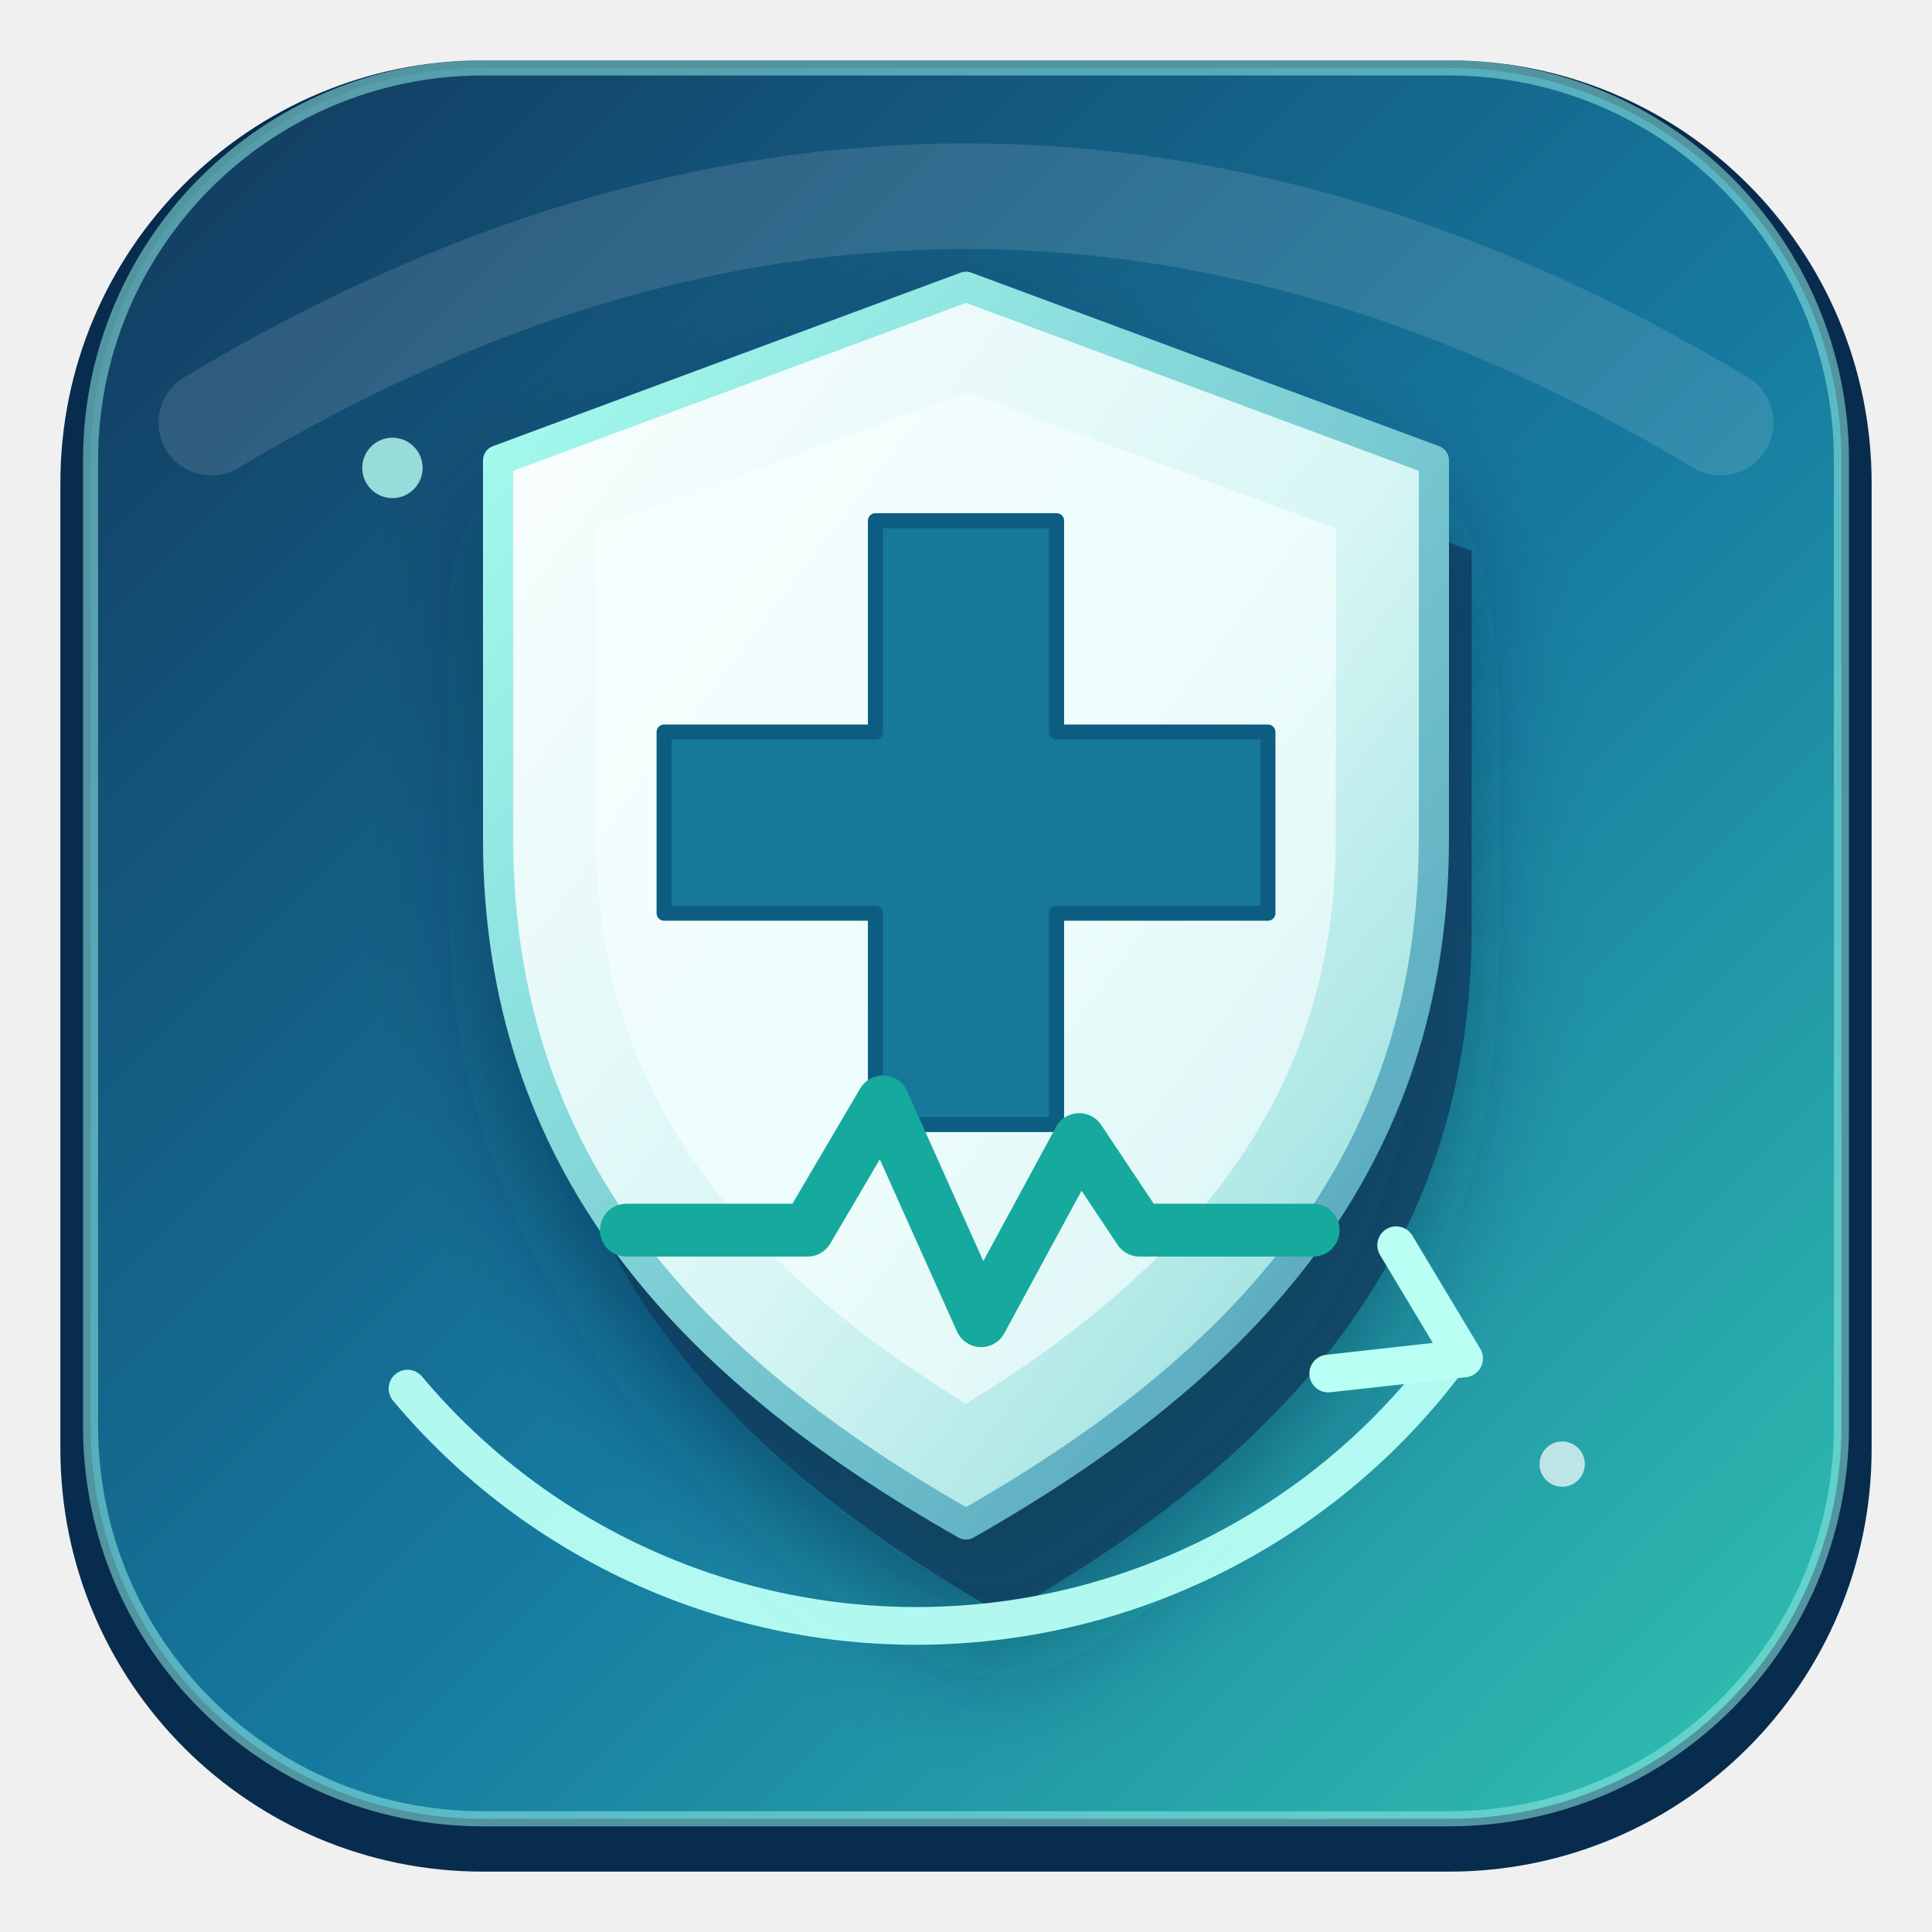
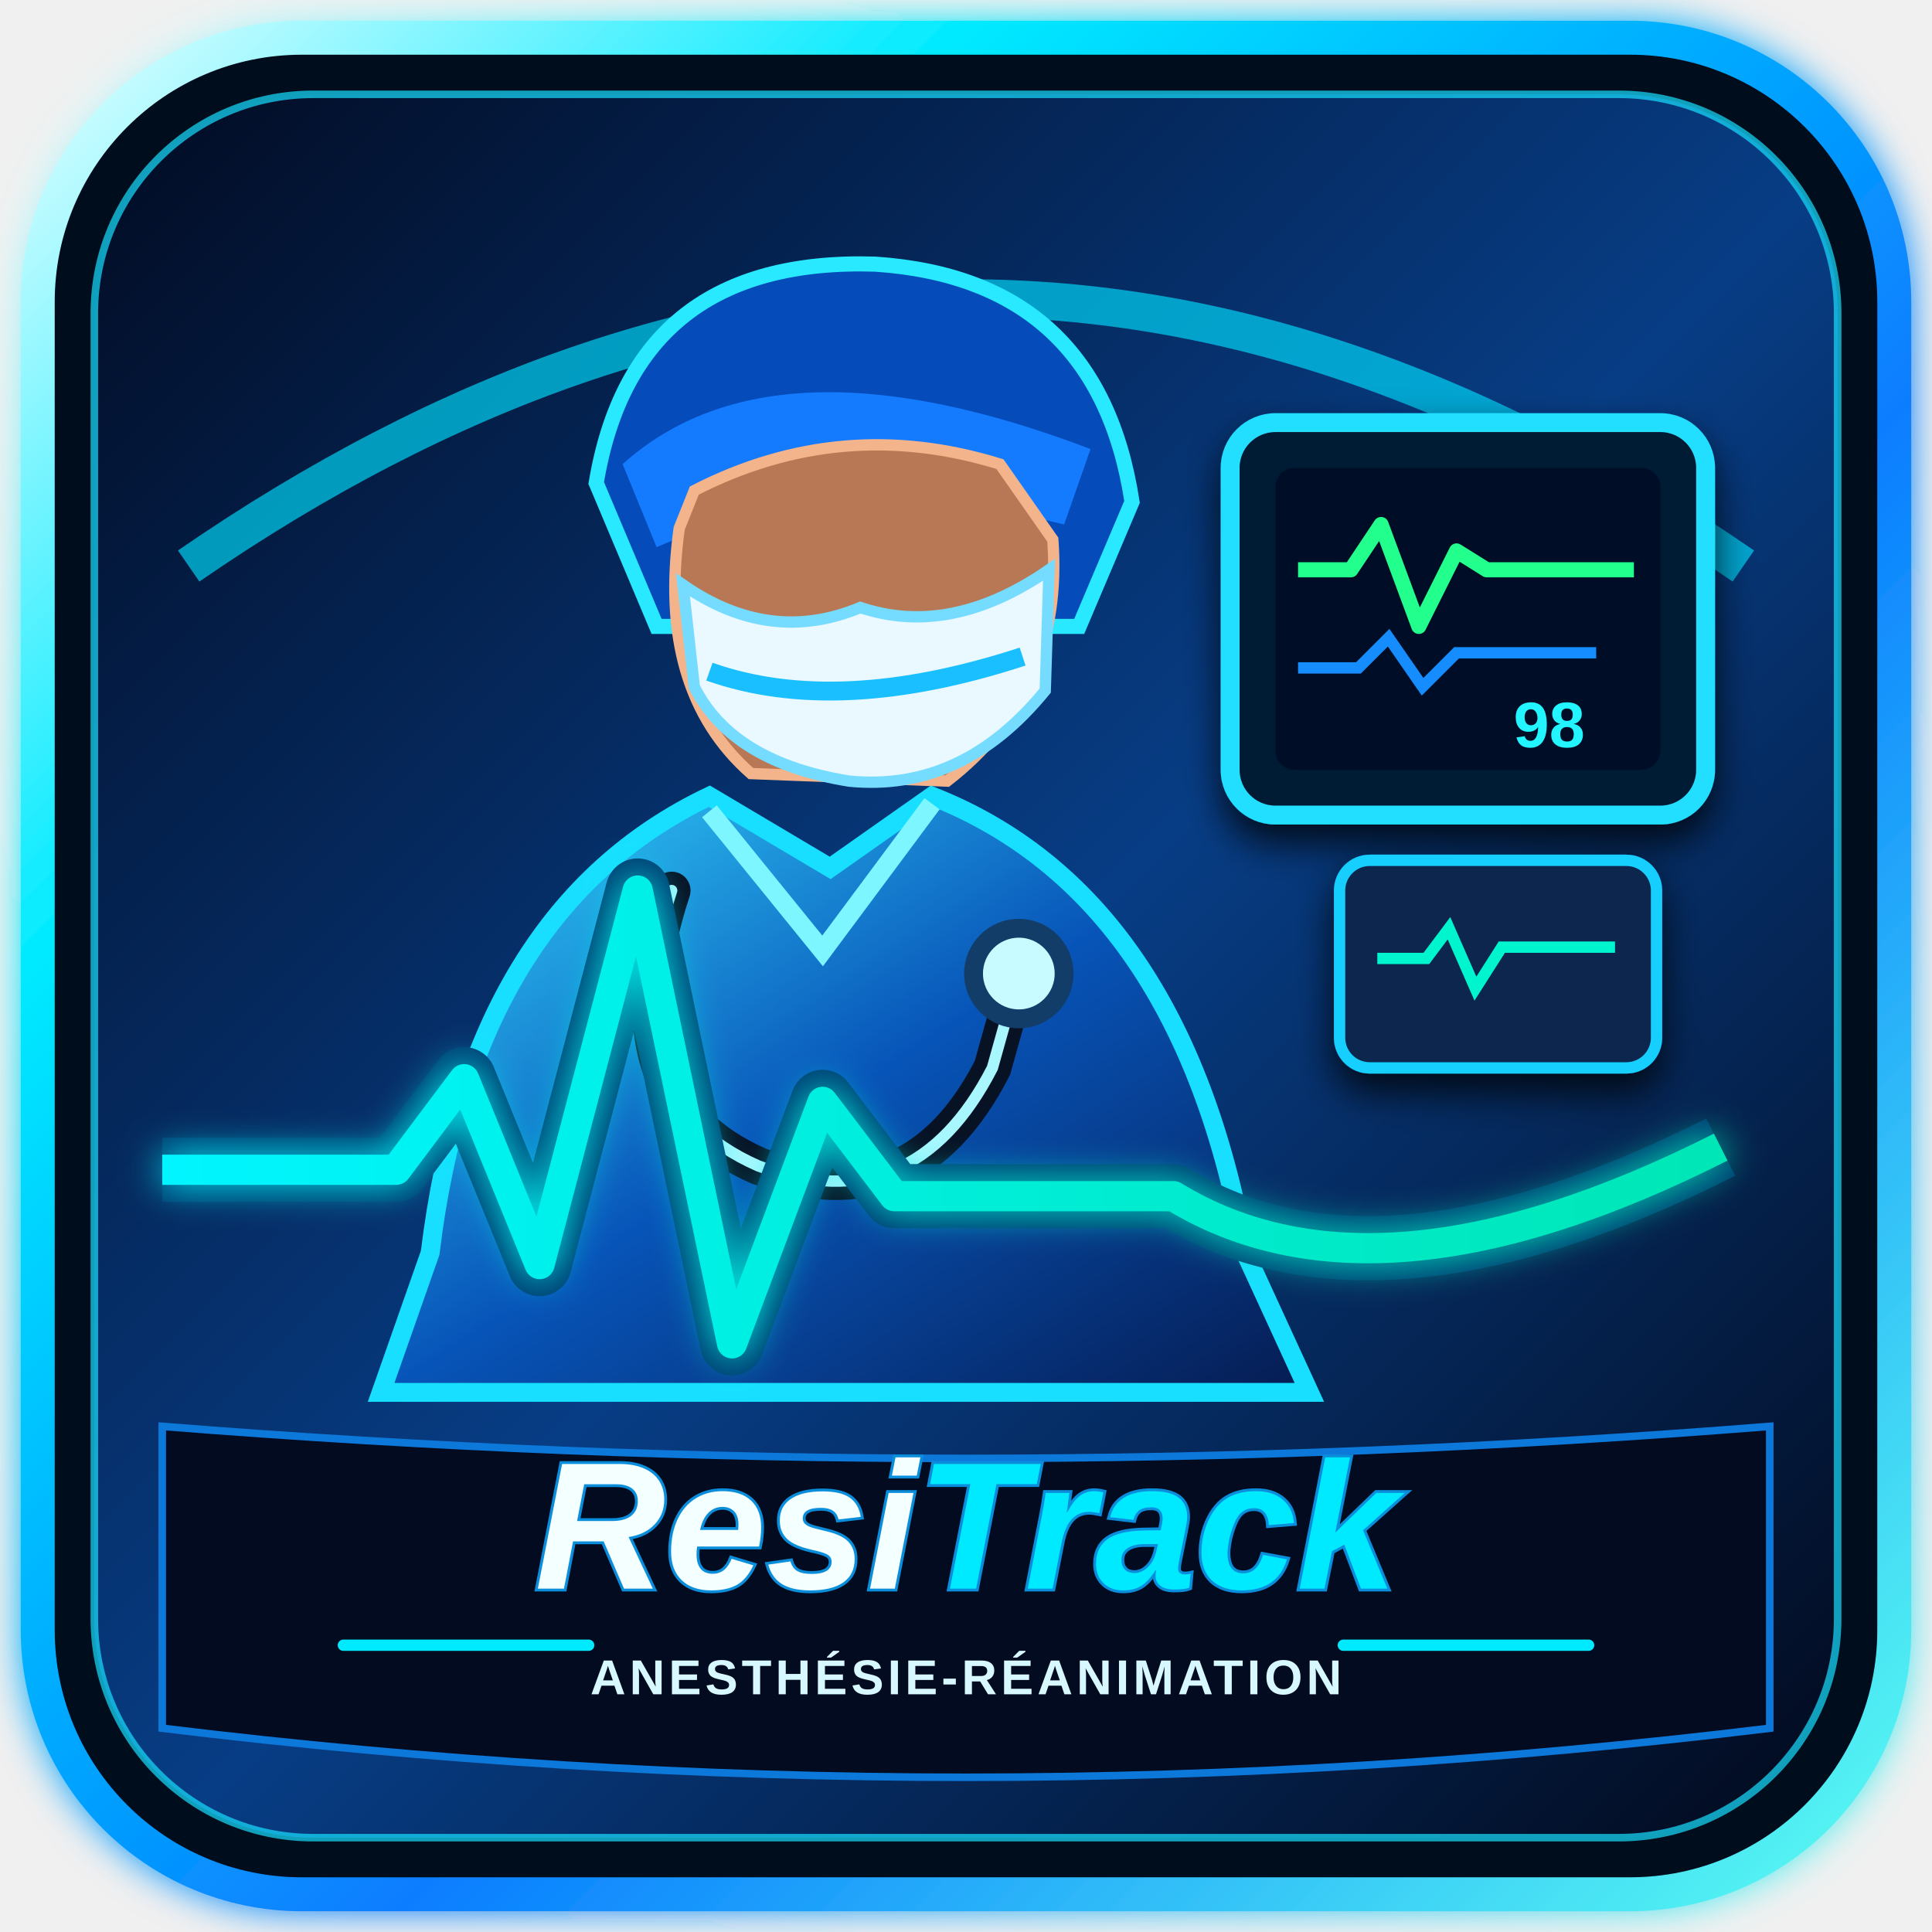
- <svg xmlns="http://www.w3.org/2000/svg" viewBox="0 0 256 256" role="img" aria-labelledby="title desc">
+ <svg xmlns="http://www.w3.org/2000/svg" viewBox="0 0 512 512" role="img" aria-labelledby="title desc">
  <defs>
    <linearGradient id="bg" x1="0" y1="0" x2="1" y2="1">
-       <stop offset="0" stop-color="#12385d" />
-       <stop offset=".55" stop-color="#167aa0" />
-       <stop offset="1" stop-color="#32c3b1" />
+       <stop stop-color="#020b22" />
+       <stop offset=".52" stop-color="#073d85" />
+       <stop offset="1" stop-color="#02091b" />
    </linearGradient>
-     <linearGradient id="shield" x1="0" y1="0" x2="1" y2="1">
-       <stop offset="0" stop-color="#ffffff" />
-       <stop offset=".55" stop-color="#d7f6f5" />
-       <stop offset="1" stop-color="#86d9d6" />
+     <linearGradient id="rim" x1="0" y1="0" x2="1" y2="1">
+       <stop stop-color="#e9ffff" />
+       <stop offset=".25" stop-color="#00eaff" />
+       <stop offset=".6" stop-color="#087dff" />
+       <stop offset="1" stop-color="#5bfff1" />
    </linearGradient>
-     <linearGradient id="edge" x1="0" y1="0" x2="1" y2="1">
-       <stop offset="0" stop-color="#a9fff0" />
-       <stop offset="1" stop-color="#4e9bb7" />
+     <linearGradient id="scrubs" x1="0" y1="0" x2="1" y2="1">
+       <stop stop-color="#35d9ff" />
+       <stop offset=".5" stop-color="#0754b8" />
+       <stop offset="1" stop-color="#061c52" />
    </linearGradient>
-     <filter id="shadow" x="-30%" y="-30%" width="160%" height="170%">
-       <feDropShadow dx="0" dy="9" stdDeviation="7" flood-color="#052844" flood-opacity=".45" />
+     <linearGradient id="teal" x1="0" y1="0" x2="1" y2="0">
+       <stop stop-color="#00f5ff" />
+       <stop offset="1" stop-color="#00e6b5" />
+     </linearGradient>
+     <filter id="glow" x="-40%" y="-40%" width="180%" height="180%">
+       <feGaussianBlur stdDeviation="5" result="b" />
+       <feMerge>
+         <feMergeNode in="b" />
+         <feMergeNode in="SourceGraphic" />
+       </feMerge>
+     </filter>
+     <filter id="shadow" x="-30%" y="-30%" width="160%" height="160%">
+       <feDropShadow dx="0" dy="5" stdDeviation="5" flood-color="#000" flood-opacity=".8" />
    </filter>
  </defs>
-   <rect x="8" y="8" width="240" height="240" rx="56" fill="#082c4d" />
-   <rect x="12" y="9" width="232" height="232" rx="52" fill="url(#bg)" stroke="#8fe9e1" stroke-opacity=".55" stroke-width="2" />
-   <path d="M28 56Q128 -4 228 56" fill="none" stroke="#ffffff" stroke-opacity=".12" stroke-width="14" stroke-linecap="round" />
+   <rect x="10" y="10" width="492" height="492" rx="70" fill="#01091a" stroke="url(#rim)" stroke-width="9" filter="url(#glow)" />
+   <rect x="25" y="25" width="462" height="462" rx="58" fill="url(#bg)" stroke="#17dfff" stroke-opacity=".7" stroke-width="2" />
+   <path d="M50 150Q256 8 462 150" fill="none" stroke="#00dfff" stroke-width="10" opacity=".65" />
  <g filter="url(#shadow)">
-     <path d="M128 43 190 66V116c0 43-25 70-62 91-37-21-62-48-62-91V66Z" fill="#0a3154" opacity=".65" transform="translate(5 7)" />
-     <path d="M128 38 190 61V111c0 43-25 70-62 91-37-21-62-48-62-91V61Z" fill="url(#shield)" stroke="url(#edge)" stroke-width="4" stroke-linejoin="round" />
-     <path d="M128 52 177 70v41c0 33-18 56-49 75-31-19-49-42-49-75V70Z" fill="#f7ffff" opacity=".65" />
-     <path d="M116 69h24v28h28v24h-28v28h-24v-28H88V97h28Z" fill="#14799a" stroke="#0d5d82" stroke-width="2" stroke-linejoin="round" />
-     <path d="M83 163h24l10-17 13 29 13-24 8 12h23" fill="none" stroke="#19a99e" stroke-width="7" stroke-linecap="round" stroke-linejoin="round" />
+     <rect x="326" y="112" width="126" height="104" rx="12" fill="#061a35" stroke="#24dfff" stroke-width="5" />
+     <rect x="338" y="124" width="102" height="80" rx="5" fill="#021027" />
+     <path d="M344 151h14l8-12 10 27 10-20 8 5h39" fill="none" stroke="#22ff8d" stroke-width="4" stroke-linejoin="round" />
+     <path d="M344 177h16l8-8 9 13 9-9h37" fill="none" stroke="#168dff" stroke-width="3" />
+     <text x="420" y="198" font-family="Arial,sans-serif" font-size="17" font-weight="bold" fill="#22f5ff" text-anchor="end">98</text>
+     <rect x="355" y="228" width="84" height="55" rx="8" fill="#09284d" stroke="#17cfff" stroke-width="3" />
+     <path d="M365 254h13l6-8 7 16 7-11h30" fill="none" stroke="#00f5cf" stroke-width="3" />
  </g>
-   <path d="M54 184a88 88 0 0 0 138-4" fill="none" stroke="#b9fff4" stroke-width="5" stroke-linecap="round" opacity=".95" />
-   <path d="m185 165 9 15-18 2" fill="none" stroke="#b9fff4" stroke-width="5" stroke-linecap="round" stroke-linejoin="round" />
-   <circle cx="52" cy="62" r="4" fill="#b9fff4" opacity=".8" />
-   <circle cx="207" cy="194" r="3" fill="#fff" opacity=".7" />
+   <path d="M158 128Q168 68 232 70Q291 74 300 133L286 166H174Z" fill="#064bba" stroke="#28e9ff" stroke-width="4" />
+   <path d="M165 123Q205 87 289 119L282 139Q222 124 174 145Z" fill="#147bff" />
+   <path d="M180 140Q174 183 199 205L251 207Q282 183 279 143L265 123Q223 110 184 130Z" fill="#b97855" stroke="#f4b48b" stroke-width="3" />
+   <path d="M181 155Q204 171 228 161Q252 169 278 151L277 183Q255 210 225 207Q194 202 184 182Z" fill="#eaf8ff" stroke="#76dcff" stroke-width="3" />
+   <path d="M188 178Q222 190 271 174" fill="none" stroke="#19bfff" stroke-width="5" />
+   <path d="M114 332Q125 241 188 211L220 230L247 211Q313 237 330 332L347 369H101Z" fill="url(#scrubs)" stroke="#18dfff" stroke-width="5" />
+   <path d="M188 215L218 252L247 213" fill="none" stroke="#7df6ff" stroke-width="5" />
+   <path d="M178 236Q160 291 201 309Q242 324 263 283L270 258" fill="none" stroke="#071225" stroke-width="10" stroke-linecap="round" />
+   <path d="M178 236Q160 291 201 309Q242 324 263 283L270 258" fill="none" stroke="#a8f7ff" stroke-width="3" stroke-linecap="round" />
+   <circle cx="270" cy="258" r="12" fill="#c8fbff" stroke="#123d69" stroke-width="5" />
+   <path d="M43 310H105L123 286L143 335L169 236L194 356L218 292L237 317H311Q365 350 456 304" fill="none" stroke="#003d72" stroke-width="17" stroke-linejoin="round" />
+   <path d="M43 310H105L123 286L143 335L169 236L194 356L218 292L237 317H311Q365 350 456 304" fill="none" stroke="url(#teal)" stroke-width="8" stroke-linejoin="round" filter="url(#glow)" />
+   <path d="M43 378Q256 395 469 378V458Q256 484 43 458Z" fill="#020b20" stroke="#0c78d9" stroke-width="2" />
+   <text x="256" y="421" font-family="Arial,sans-serif" font-size="48" font-weight="900" font-style="italic" text-anchor="middle" fill="#f4ffff" stroke="#0a8edb" stroke-width="1.5" paint-order="stroke">Resi<tspan fill="#00eaff">Track</tspan>
+   </text>
+   <path d="M91 436H156M356 436H421" stroke="#00eaff" stroke-width="3" stroke-linecap="round" />
+   <text x="256" y="449" font-family="Arial,sans-serif" font-size="13" font-weight="bold" letter-spacing="1" text-anchor="middle" fill="#d8f8ff">ANESTHÉSIE-RÉANIMATION</text>
</svg>
